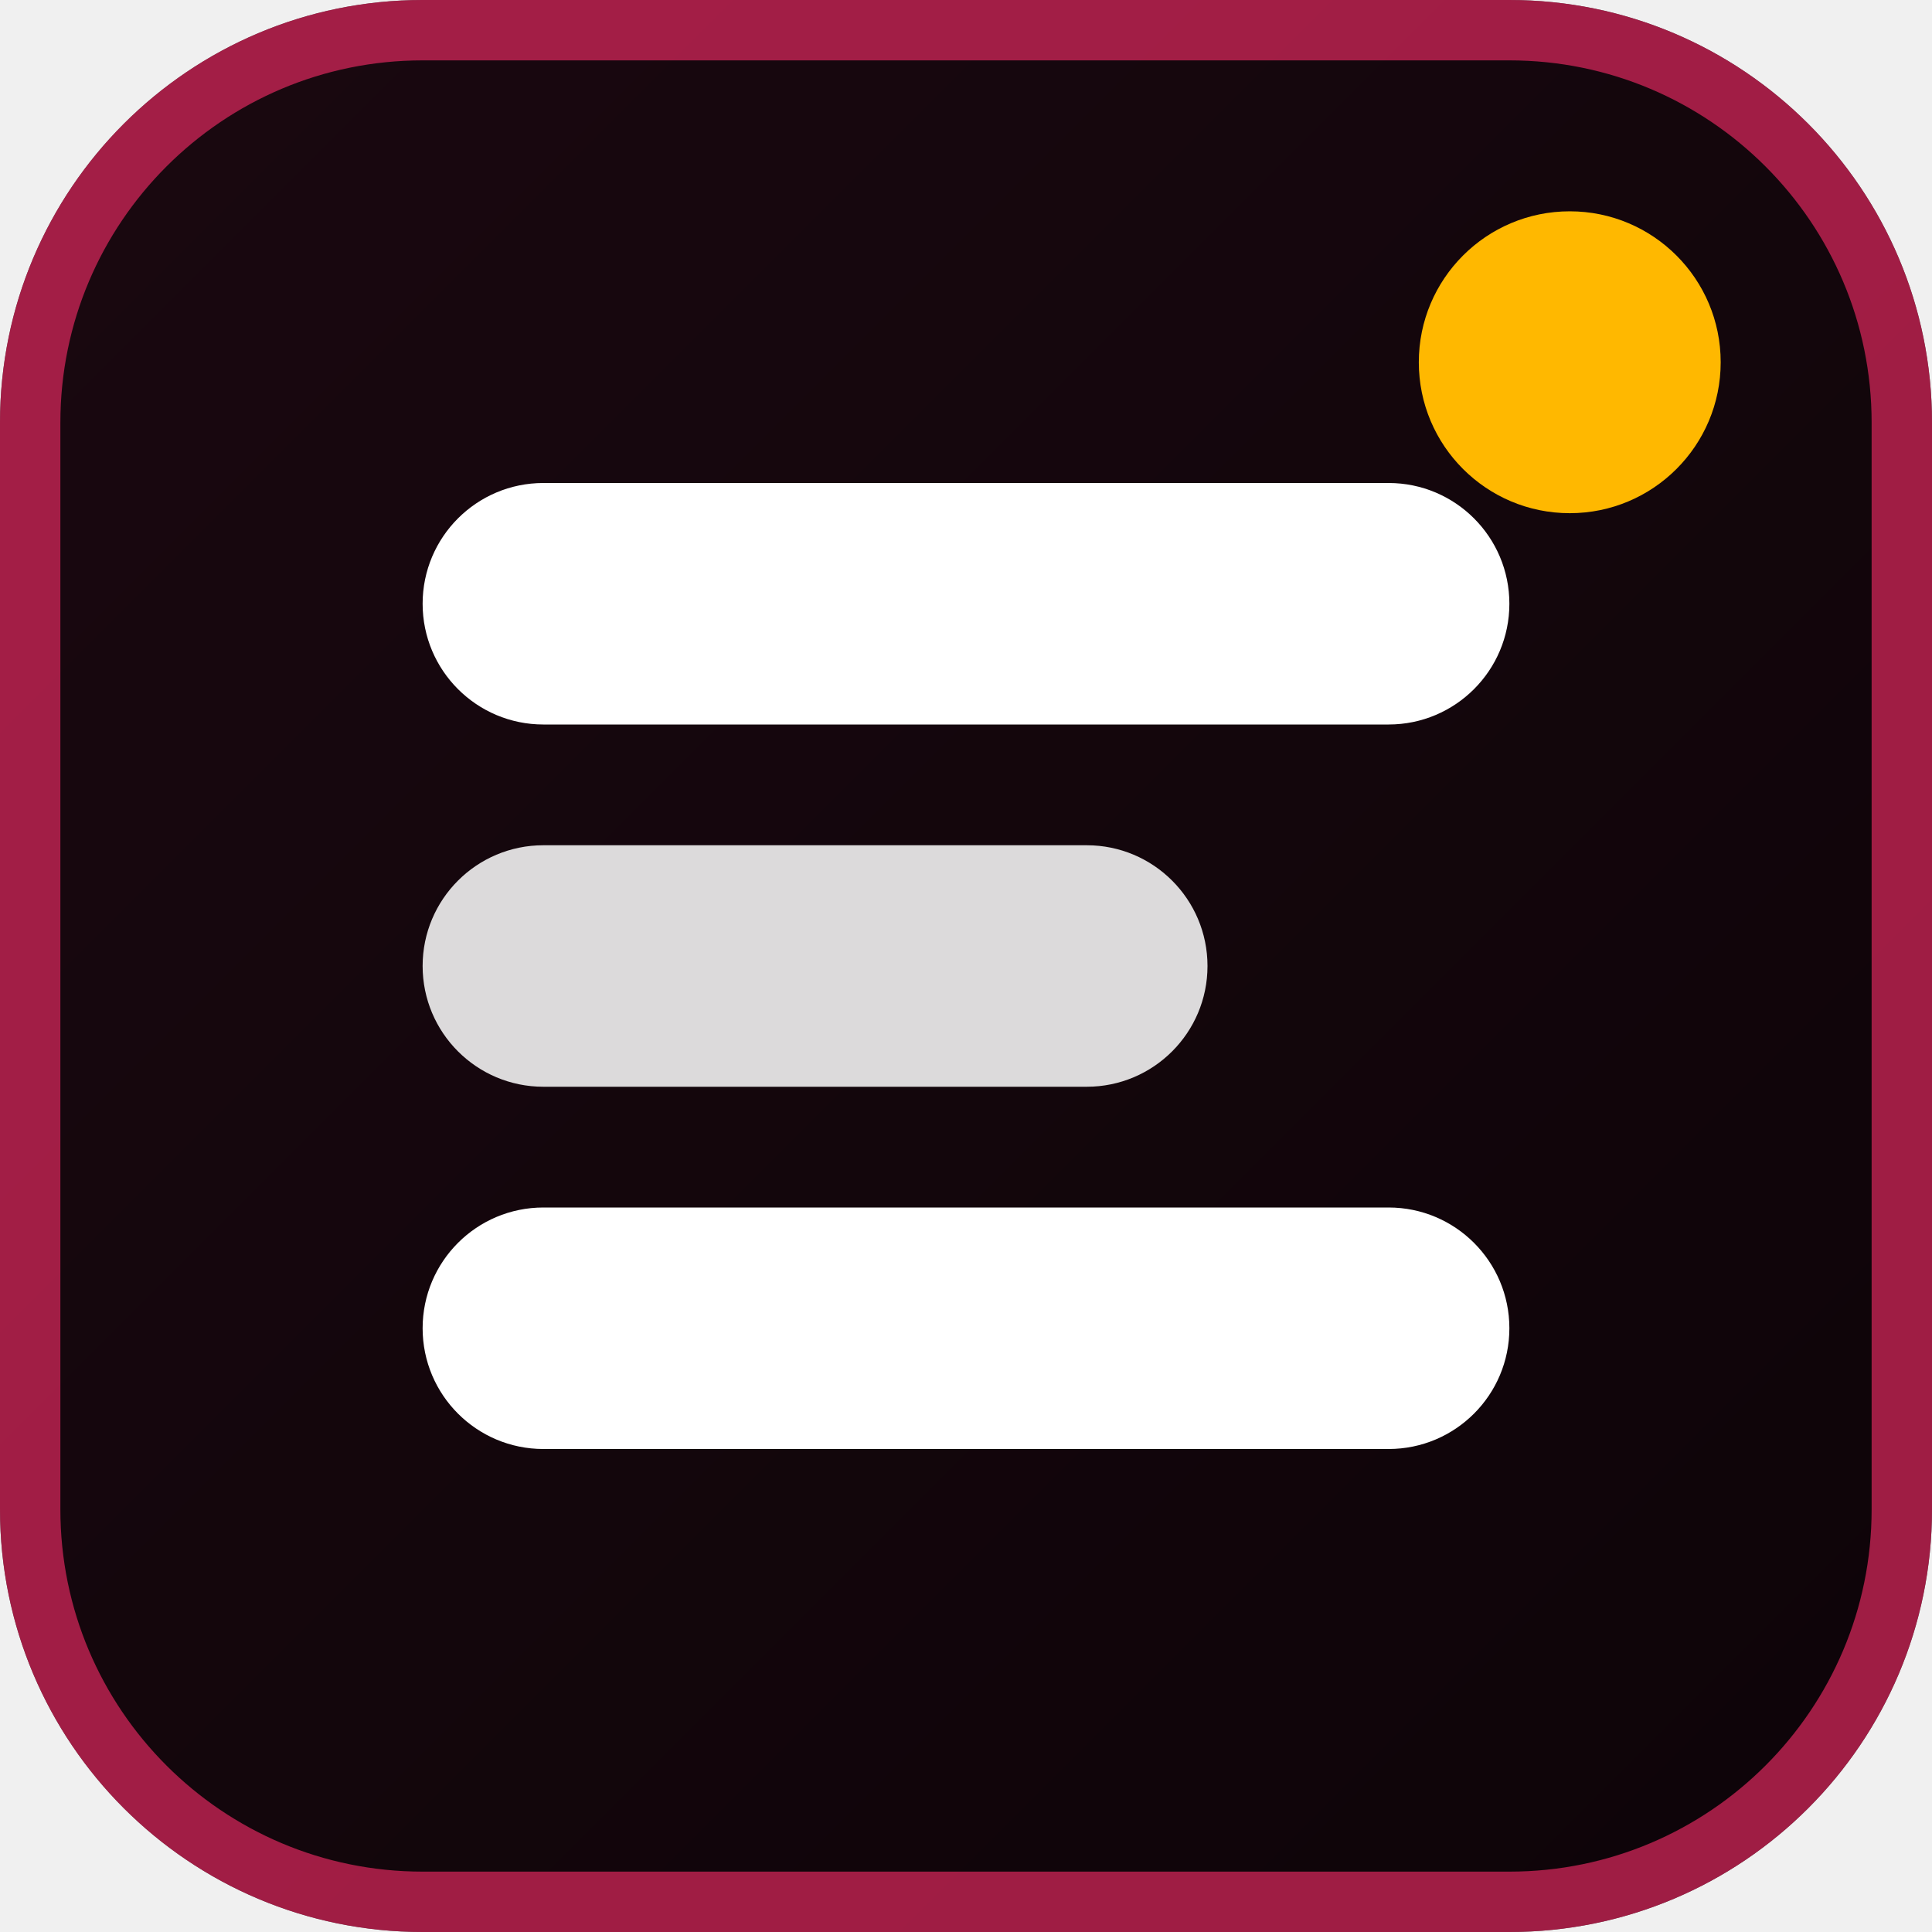
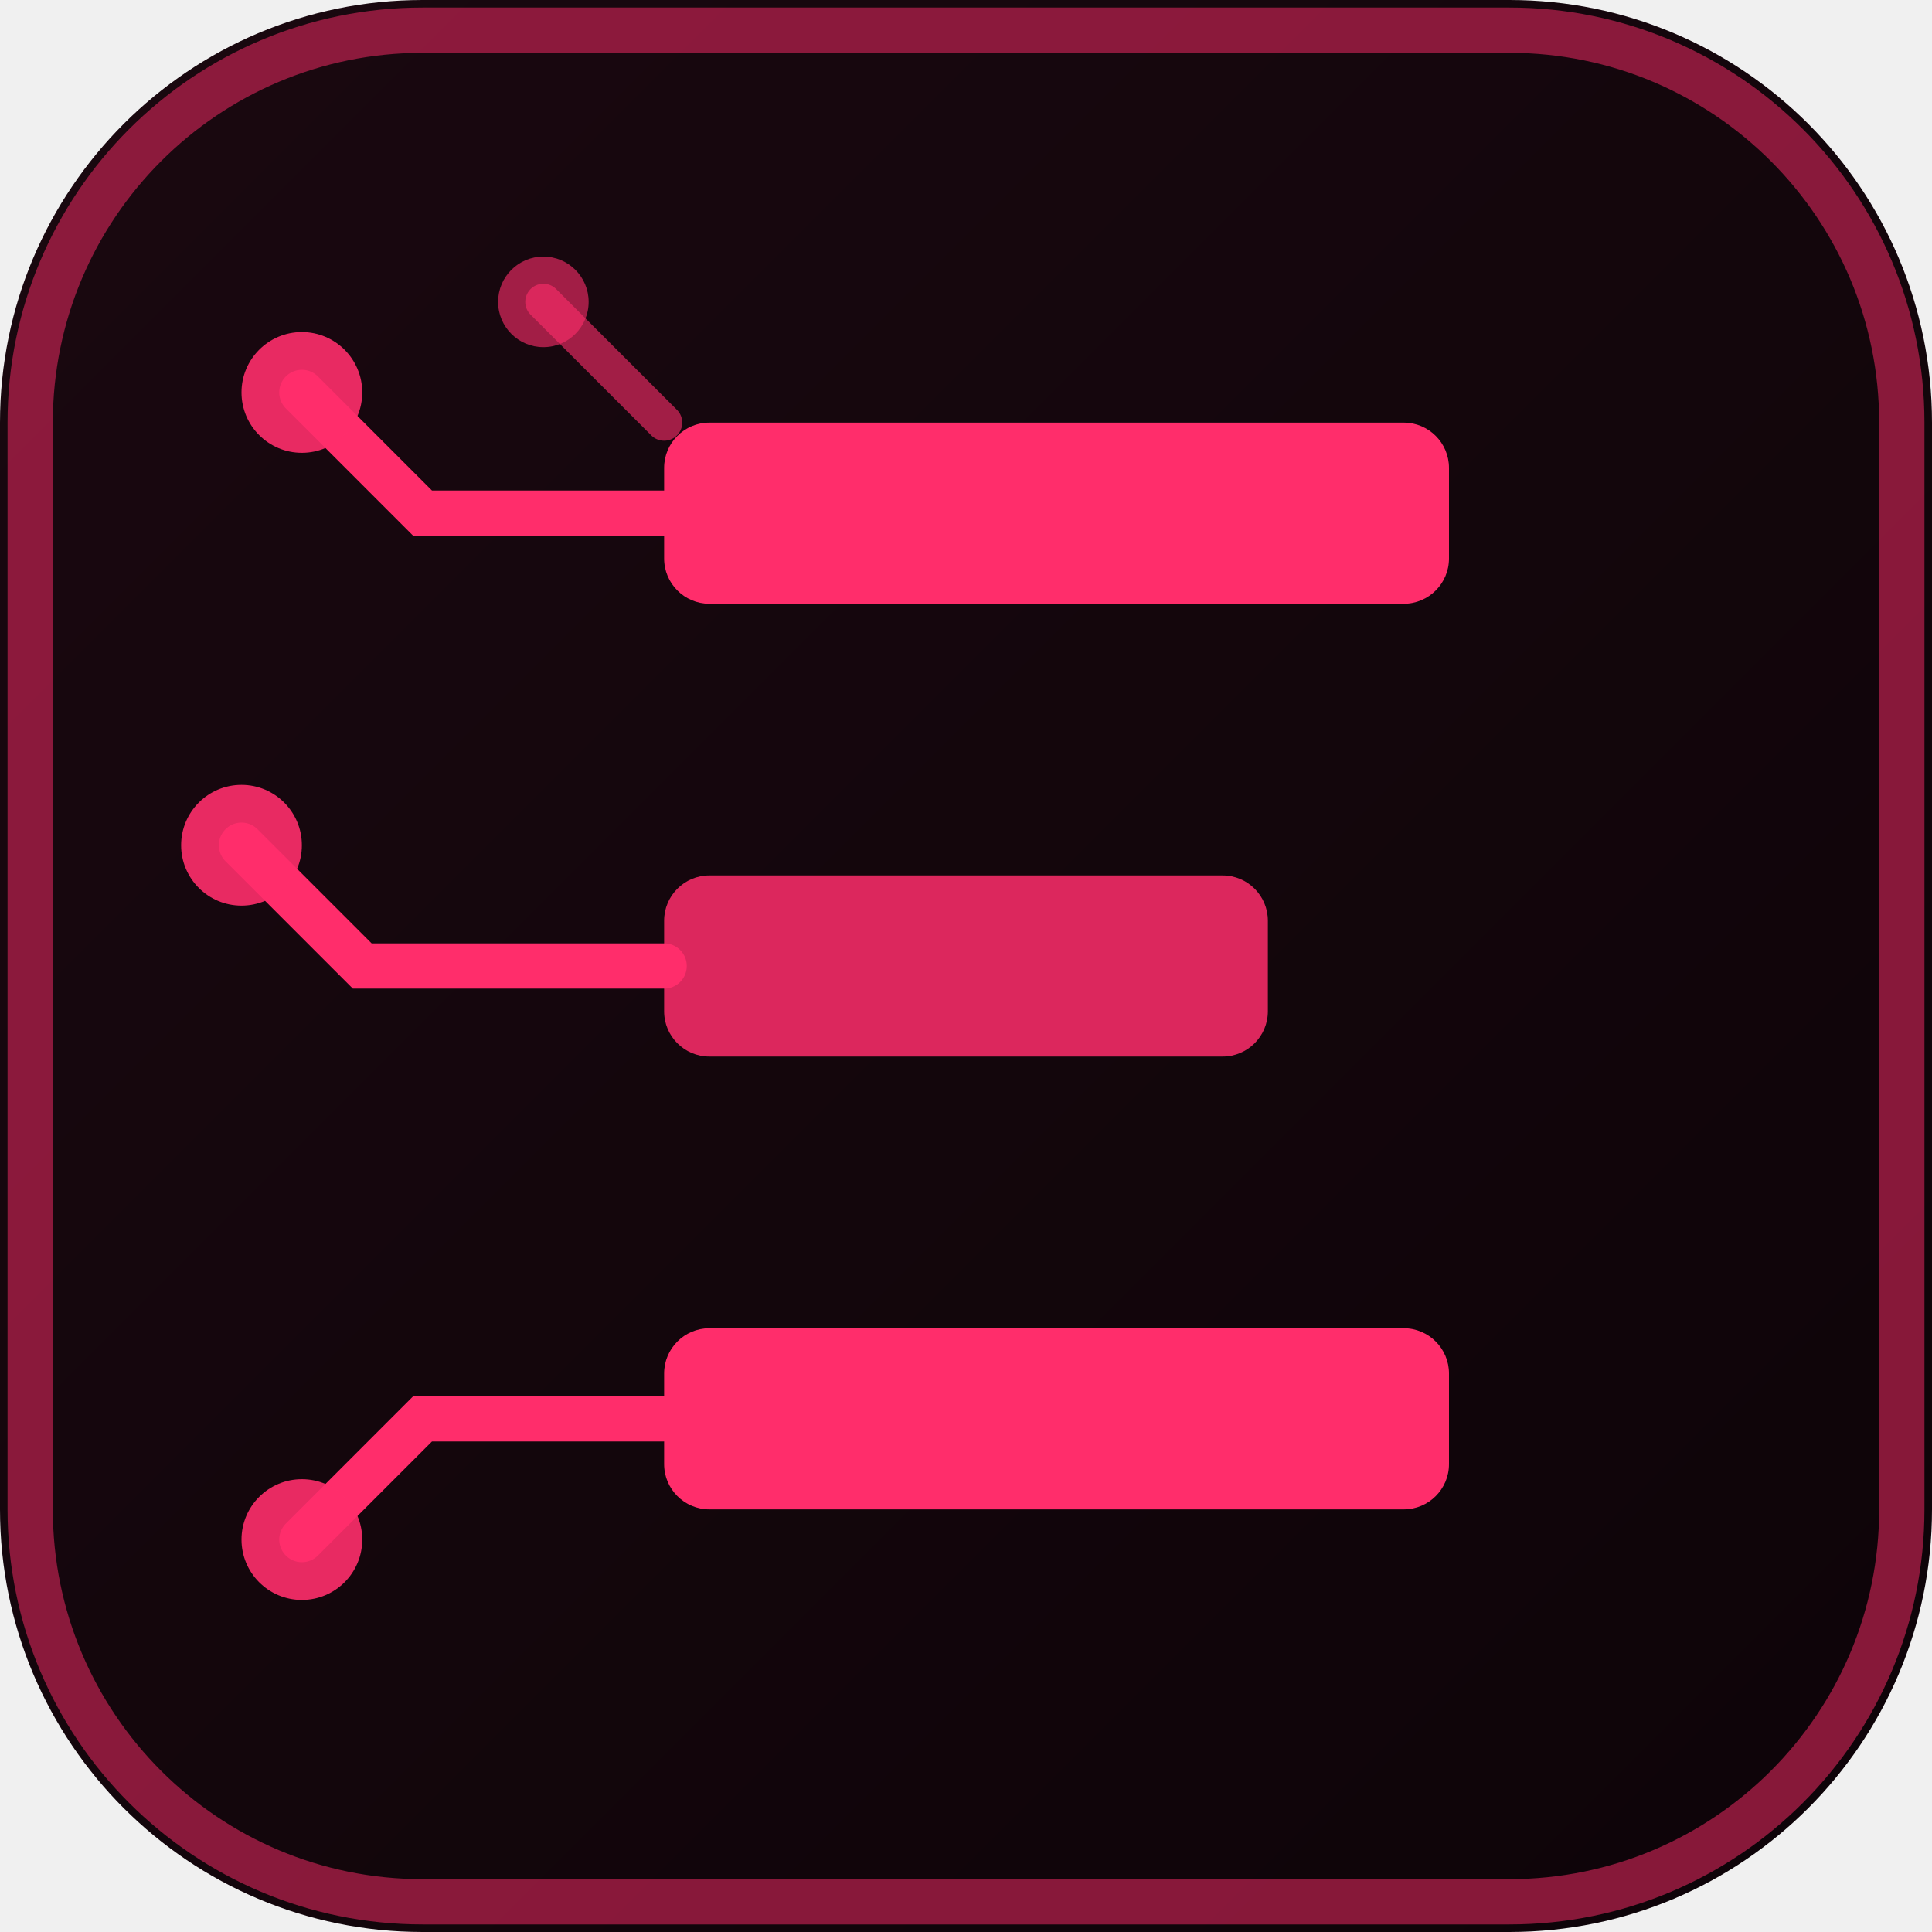
<svg xmlns="http://www.w3.org/2000/svg" viewBox="0 0 64 64" fill="none">
  <defs>
    <linearGradient id="bg" x1="0" y1="0" x2="1" y2="1">
      <stop offset="0%" stop-color="#1a0810" />
      <stop offset="100%" stop-color="#0d0408" />
    </linearGradient>
  </defs>
  <rect width="64" height="64" rx="14" fill="url(#bg)" />
-   <rect x="1" y="1" width="62" height="62" rx="13" stroke="#FF2D6B" stroke-width="2" stroke-opacity="0.6" fill="none" />
-   <rect x="14" y="16" width="36" height="8" rx="4" fill="white" />
-   <rect x="14" y="28" width="26" height="8" rx="4" fill="white" opacity="0.85" />
-   <rect x="14" y="40" width="36" height="8" rx="4" fill="white" />
-   <circle cx="52" cy="12" r="5" fill="#FFB800" />
+   <rect x="1" y="1" width="62" height="62" rx="13" stroke="#FF2D6B" stroke-width="1.5" stroke-opacity="0.5" fill="none" />
+   <rect x="22" y="14" width="26" height="6" rx="1.5" fill="#FF2D6B" />
+   <rect x="22" y="29" width="20" height="6" rx="1.5" fill="#FF2D6B" opacity="0.85" />
+   <rect x="22" y="44" width="26" height="6" rx="1.5" fill="#FF2D6B" />
+   <path d="M22 17 L14 17 L10 13" stroke="#FF2D6B" stroke-width="1.5" stroke-linecap="round" fill="none" />
+   <circle cx="10" cy="13" r="2" fill="#FF2D6B" opacity="0.9" />
+   <path d="M22 32 L12 32 L8 28" stroke="#FF2D6B" stroke-width="1.5" stroke-linecap="round" fill="none" />
+   <circle cx="8" cy="28" r="2" fill="#FF2D6B" opacity="0.9" />
+   <path d="M22 47 L14 47 L10 51" stroke="#FF2D6B" stroke-width="1.5" stroke-linecap="round" fill="none" />
+   <circle cx="10" cy="51" r="2" fill="#FF2D6B" opacity="0.9" />
+   <path d="M22 14 L18 10" stroke="#FF2D6B" stroke-width="1.2" stroke-linecap="round" fill="none" opacity="0.6" />
+   <circle cx="18" cy="10" r="1.5" fill="#FF2D6B" opacity="0.6" />
</svg>
